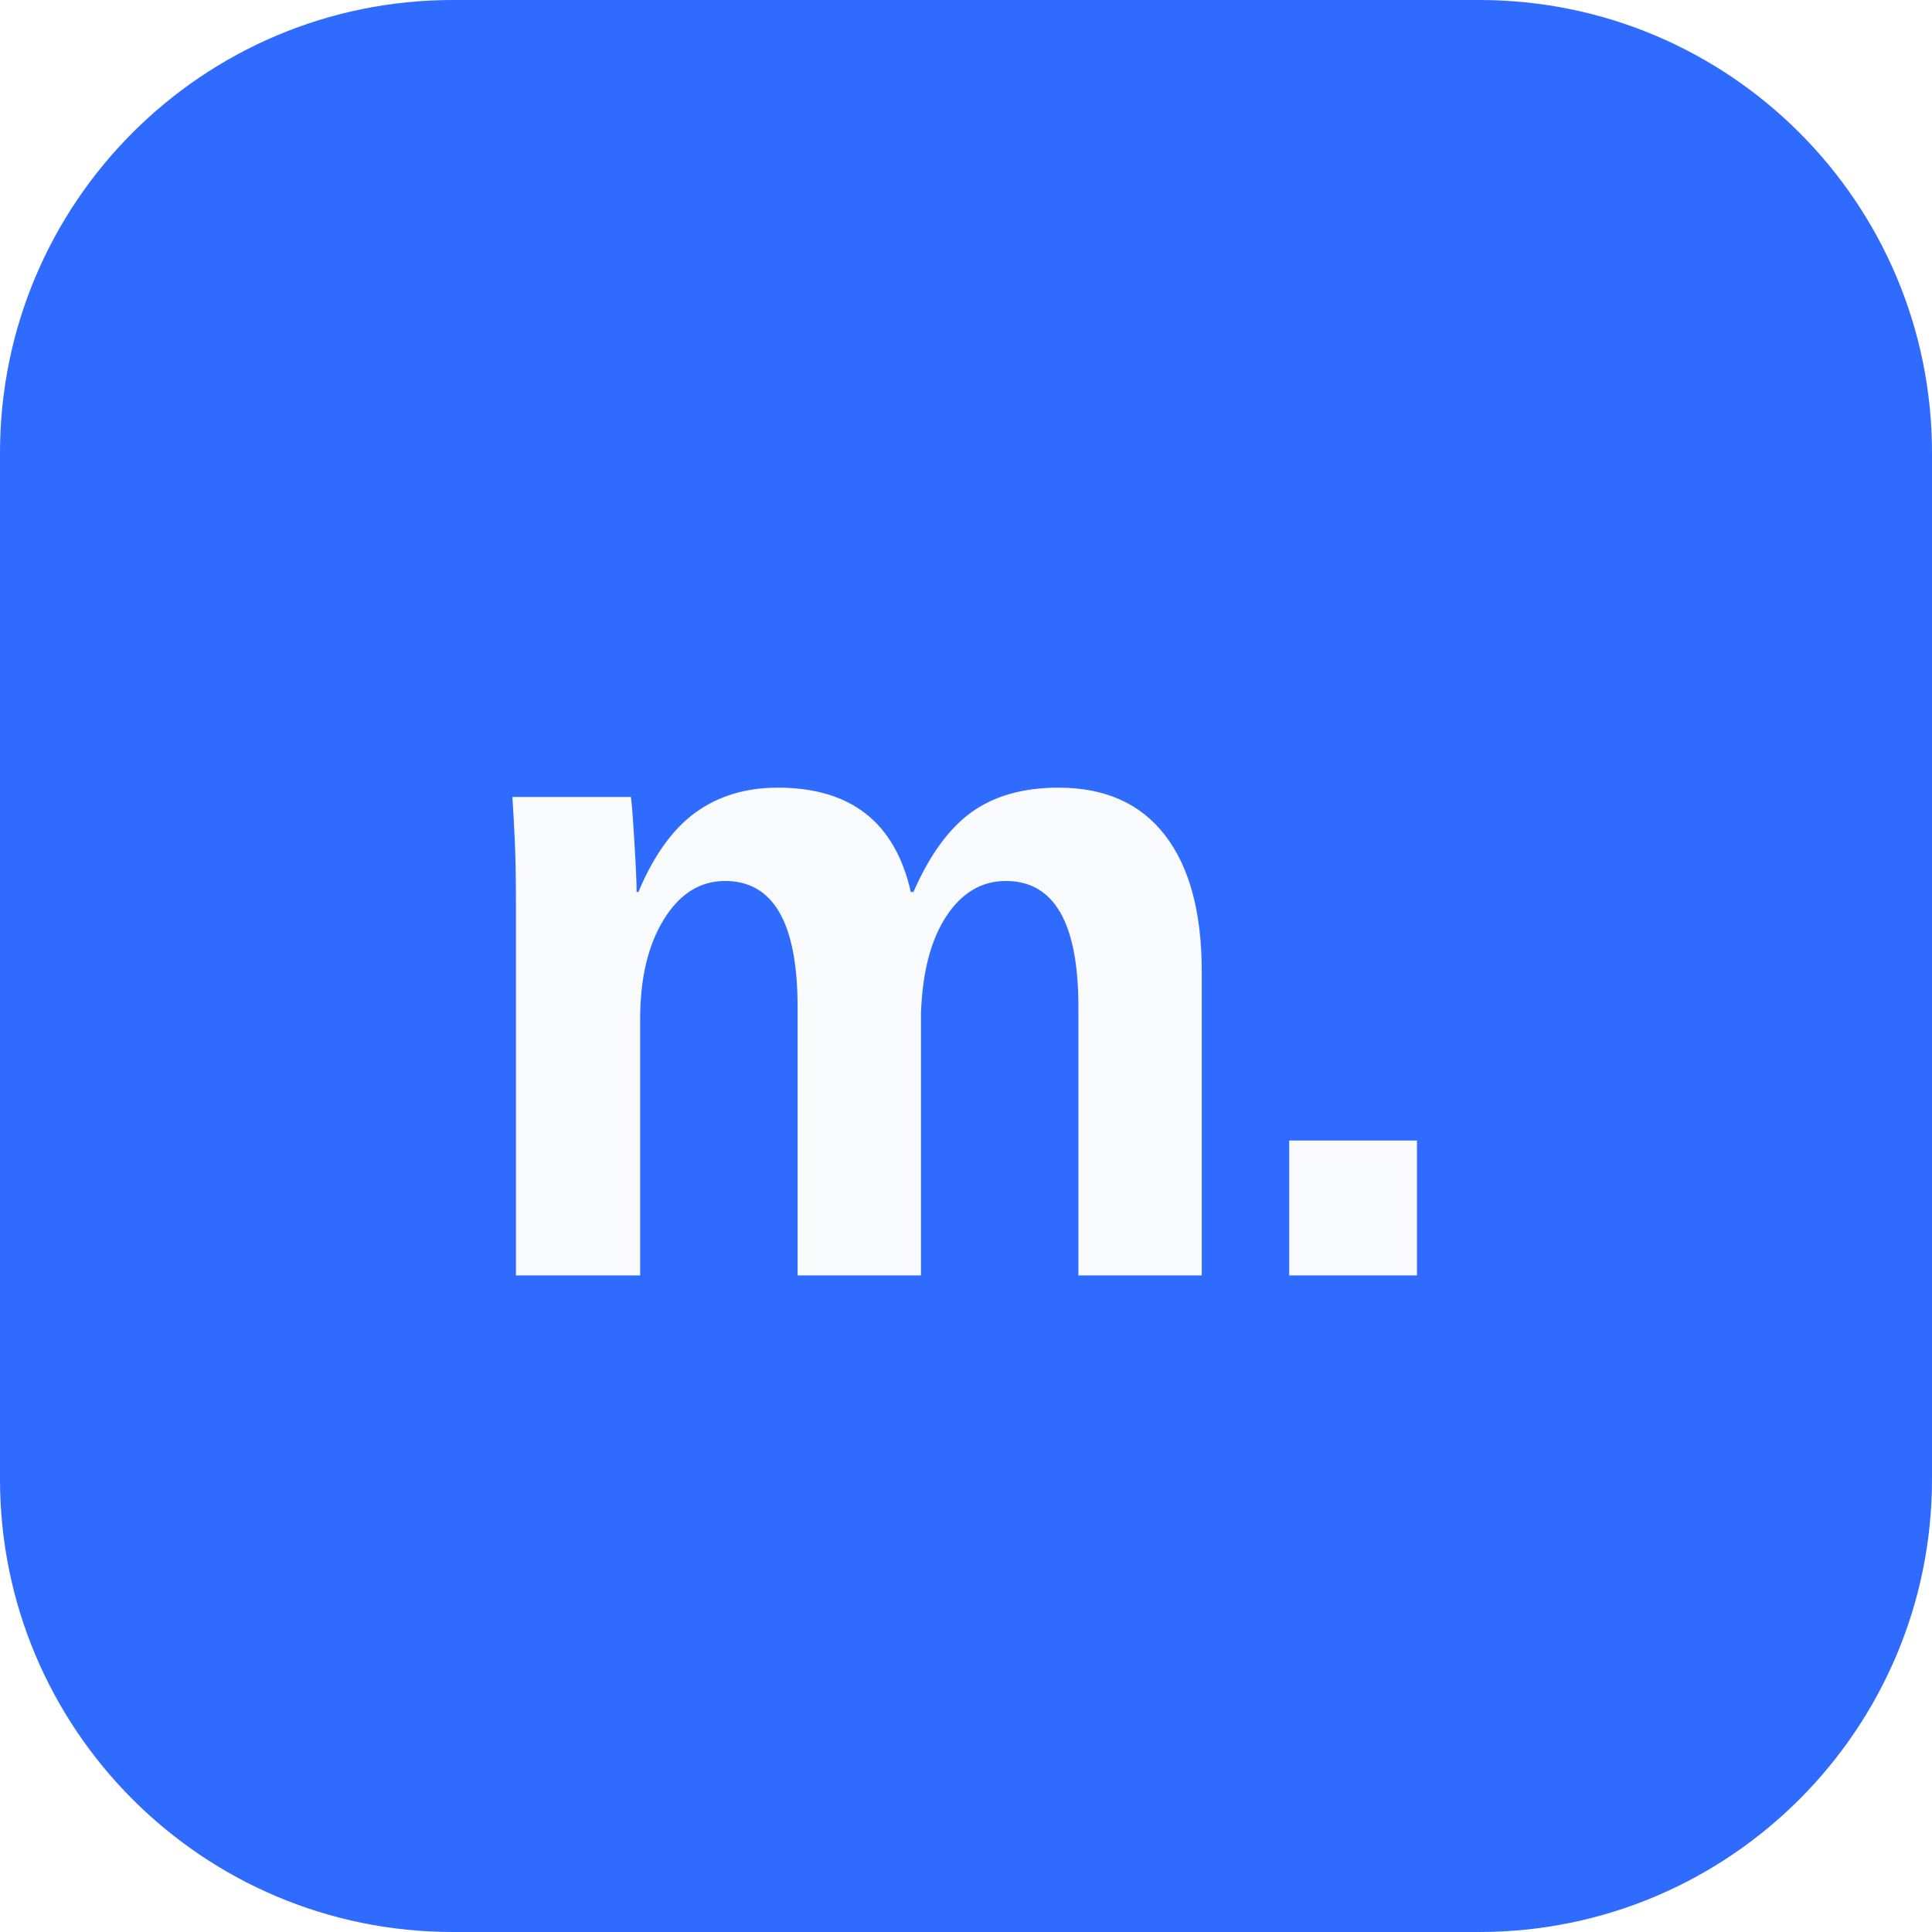
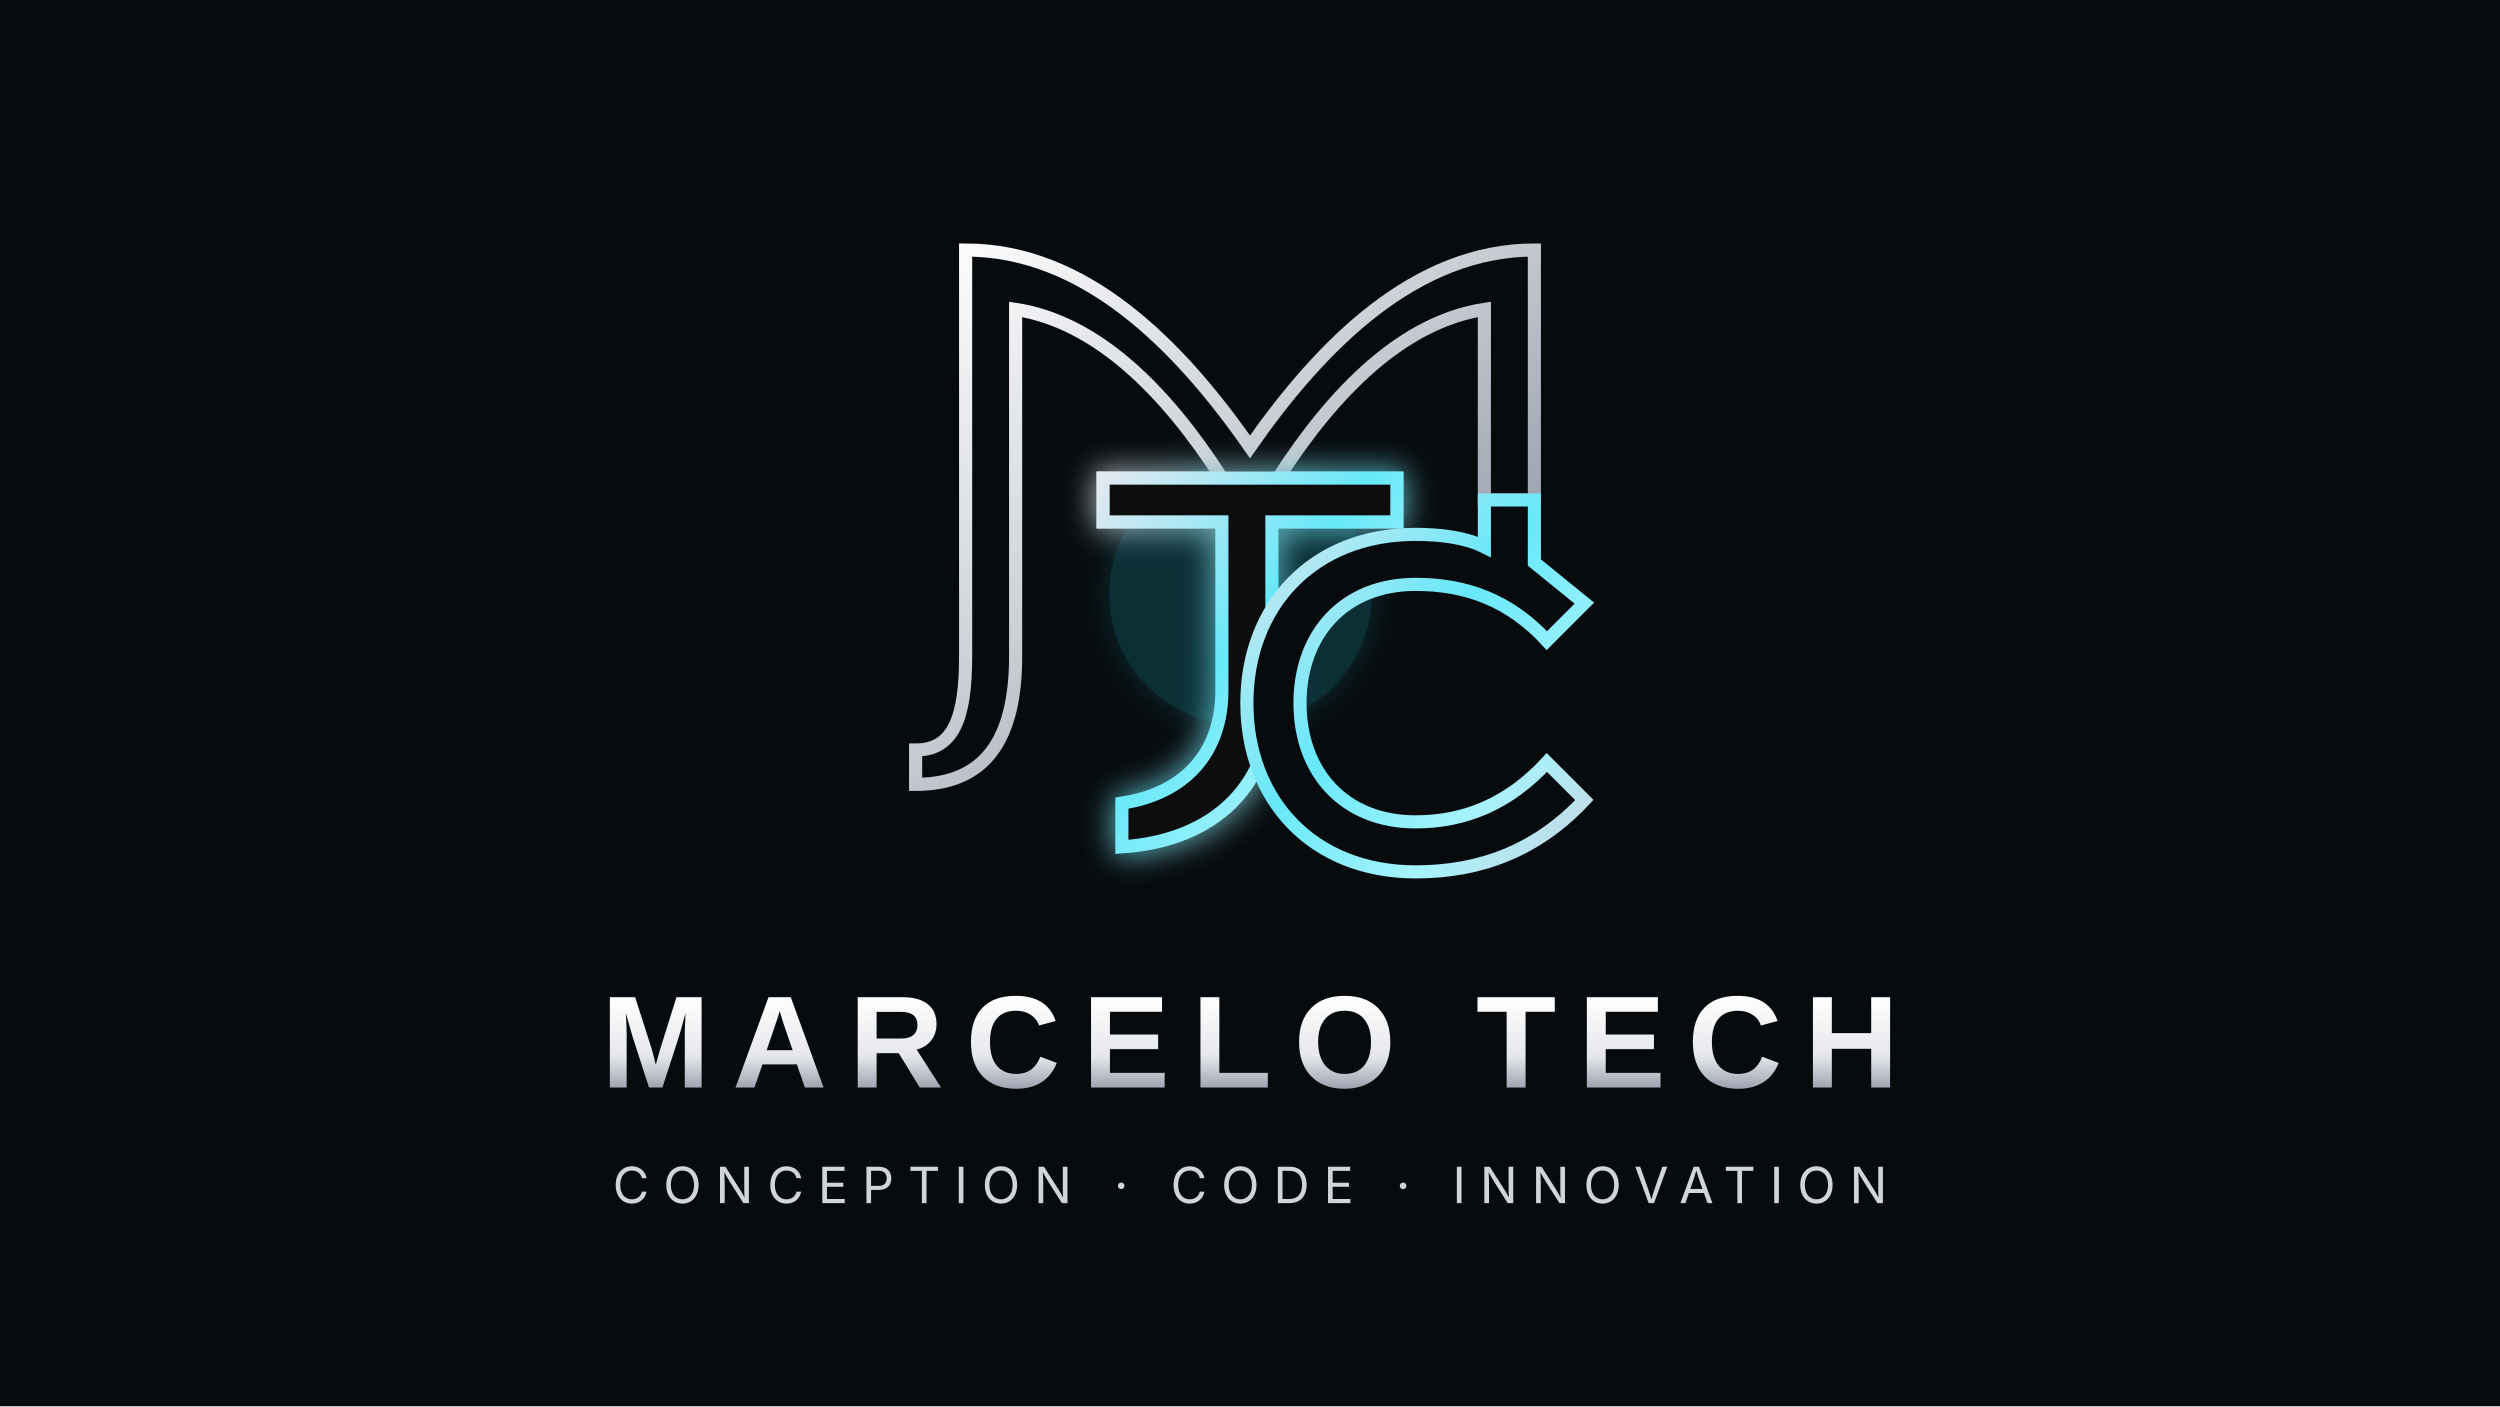
- <svg xmlns="http://www.w3.org/2000/svg" viewBox="0 0 512 512" width="512" height="512">
-   <rect width="512" height="512" rx="120" fill="#2F6BFF" />
-   <text x="256" y="338" text-anchor="middle" font-family="'Space Grotesk', 'Helvetica Neue', Arial, sans-serif" font-size="240" font-weight="700" letter-spacing="-8" fill="#F8FAFC">m.</text>
+ <svg xmlns="http://www.w3.org/2000/svg" viewBox="0 0 800 450" width="100%" height="100%" role="img" aria-label="Logo Marcelo Tech">
+   <defs>
+     <linearGradient id="silver-stroke" x1="0%" y1="0%" x2="100%" y2="100%">
+       <stop offset="0%" stop-color="#FFFFFF" />
+       <stop offset="40%" stop-color="#D1D5DB" />
+       <stop offset="75%" stop-color="#9CA3AF" />
+       <stop offset="100%" stop-color="#E5E7EB" />
+     </linearGradient>
+     <linearGradient id="cyan-silver-stroke" x1="0%" y1="0%" x2="100%" y2="100%">
+       <stop offset="0%" stop-color="#E2E8F0" />
+       <stop offset="45%" stop-color="#67E8F9" />
+       <stop offset="75%" stop-color="#A5F3FC" />
+       <stop offset="100%" stop-color="#CBD5E1" />
+     </linearGradient>
+     <linearGradient id="text-metal" x1="0%" y1="0%" x2="0%" y2="100%">
+       <stop offset="0%" stop-color="#FFFFFF" />
+       <stop offset="65%" stop-color="#E5E7EB" />
+       <stop offset="100%" stop-color="#9CA3AF" />
+     </linearGradient>
+     <filter id="cyan-glow" x="-30%" y="-30%" width="160%" height="160%">
+       <feGaussianBlur stdDeviation="5" result="blur" />
+       <feMerge>
+         <feMergeNode in="blur" />
+         <feMergeNode in="SourceGraphic" />
+       </feMerge>
+     </filter>
+   </defs>
+   <rect width="800" height="450" fill="#070B0E" />
+   <g transform="translate(275, 45)" stroke-linejoin="miter" stroke-miterlimit="10">
+     <circle cx="122" cy="145" r="42" fill="#22D3EE" opacity="0.18" filter="url(#cyan-glow)" />
+     <path d="M 18 195               C 30 195, 34 185, 34 165               L 34 35               C 72 35, 102 65, 125 98               C 148 65, 178 35, 216 35               L 216 115               L 200 115               L 200 54               C 174 58, 152 80, 134 108               L 172 108               L 172 122               L 78 122               L 78 108               L 116 108               C 98 80, 76 58, 50 54               L 50 165               C 50 192, 40 206, 18 206 Z" fill="#070B0E" stroke="url(#silver-stroke)" stroke-width="4.2" />
+     <path d="M 78 108               L 172 108               L 172 122               L 132 122               L 132 178               C 132 206, 114 224, 84 226               L 84 212               C 104 209, 116 196, 116 176               L 116 122               L 78 122 Z" fill="#070B0E" stroke="url(#cyan-silver-stroke)" stroke-width="4.2" filter="url(#cyan-glow)" />
+     <path d="M 216 115               L 216 135               L 232 148               L 220 160               C 208 147, 194 142, 178 142               C 155 142, 141 158, 141 180               C 141 202, 155 218, 178 218               C 194 218, 208 212, 220 199               L 232 211               C 217 227, 199 234, 178 234               C 145 234, 124 211, 124 180               C 124 149, 145 126, 178 126               C 186 126, 194 127, 200 130               L 200 115 Z" fill="#070B0E" stroke="url(#cyan-silver-stroke)" stroke-width="4.2" />
+   </g>
+   <text x="400" y="348" text-anchor="middle" fill="url(#text-metal)" font-family="'Montserrat', 'Space Grotesk', 'Segoe UI', Arial, sans-serif" font-size="42" font-weight="700" letter-spacing="7">
+     MARCELO TECH
+   </text>
+   <text x="400" y="385" text-anchor="middle" fill="#D1D5DB" font-family="'Inter', 'Segoe UI', Arial, sans-serif" font-size="16" font-weight="400" letter-spacing="4.5">
+     CONCEPTION · CODE · INNOVATION
+   </text>
</svg>
